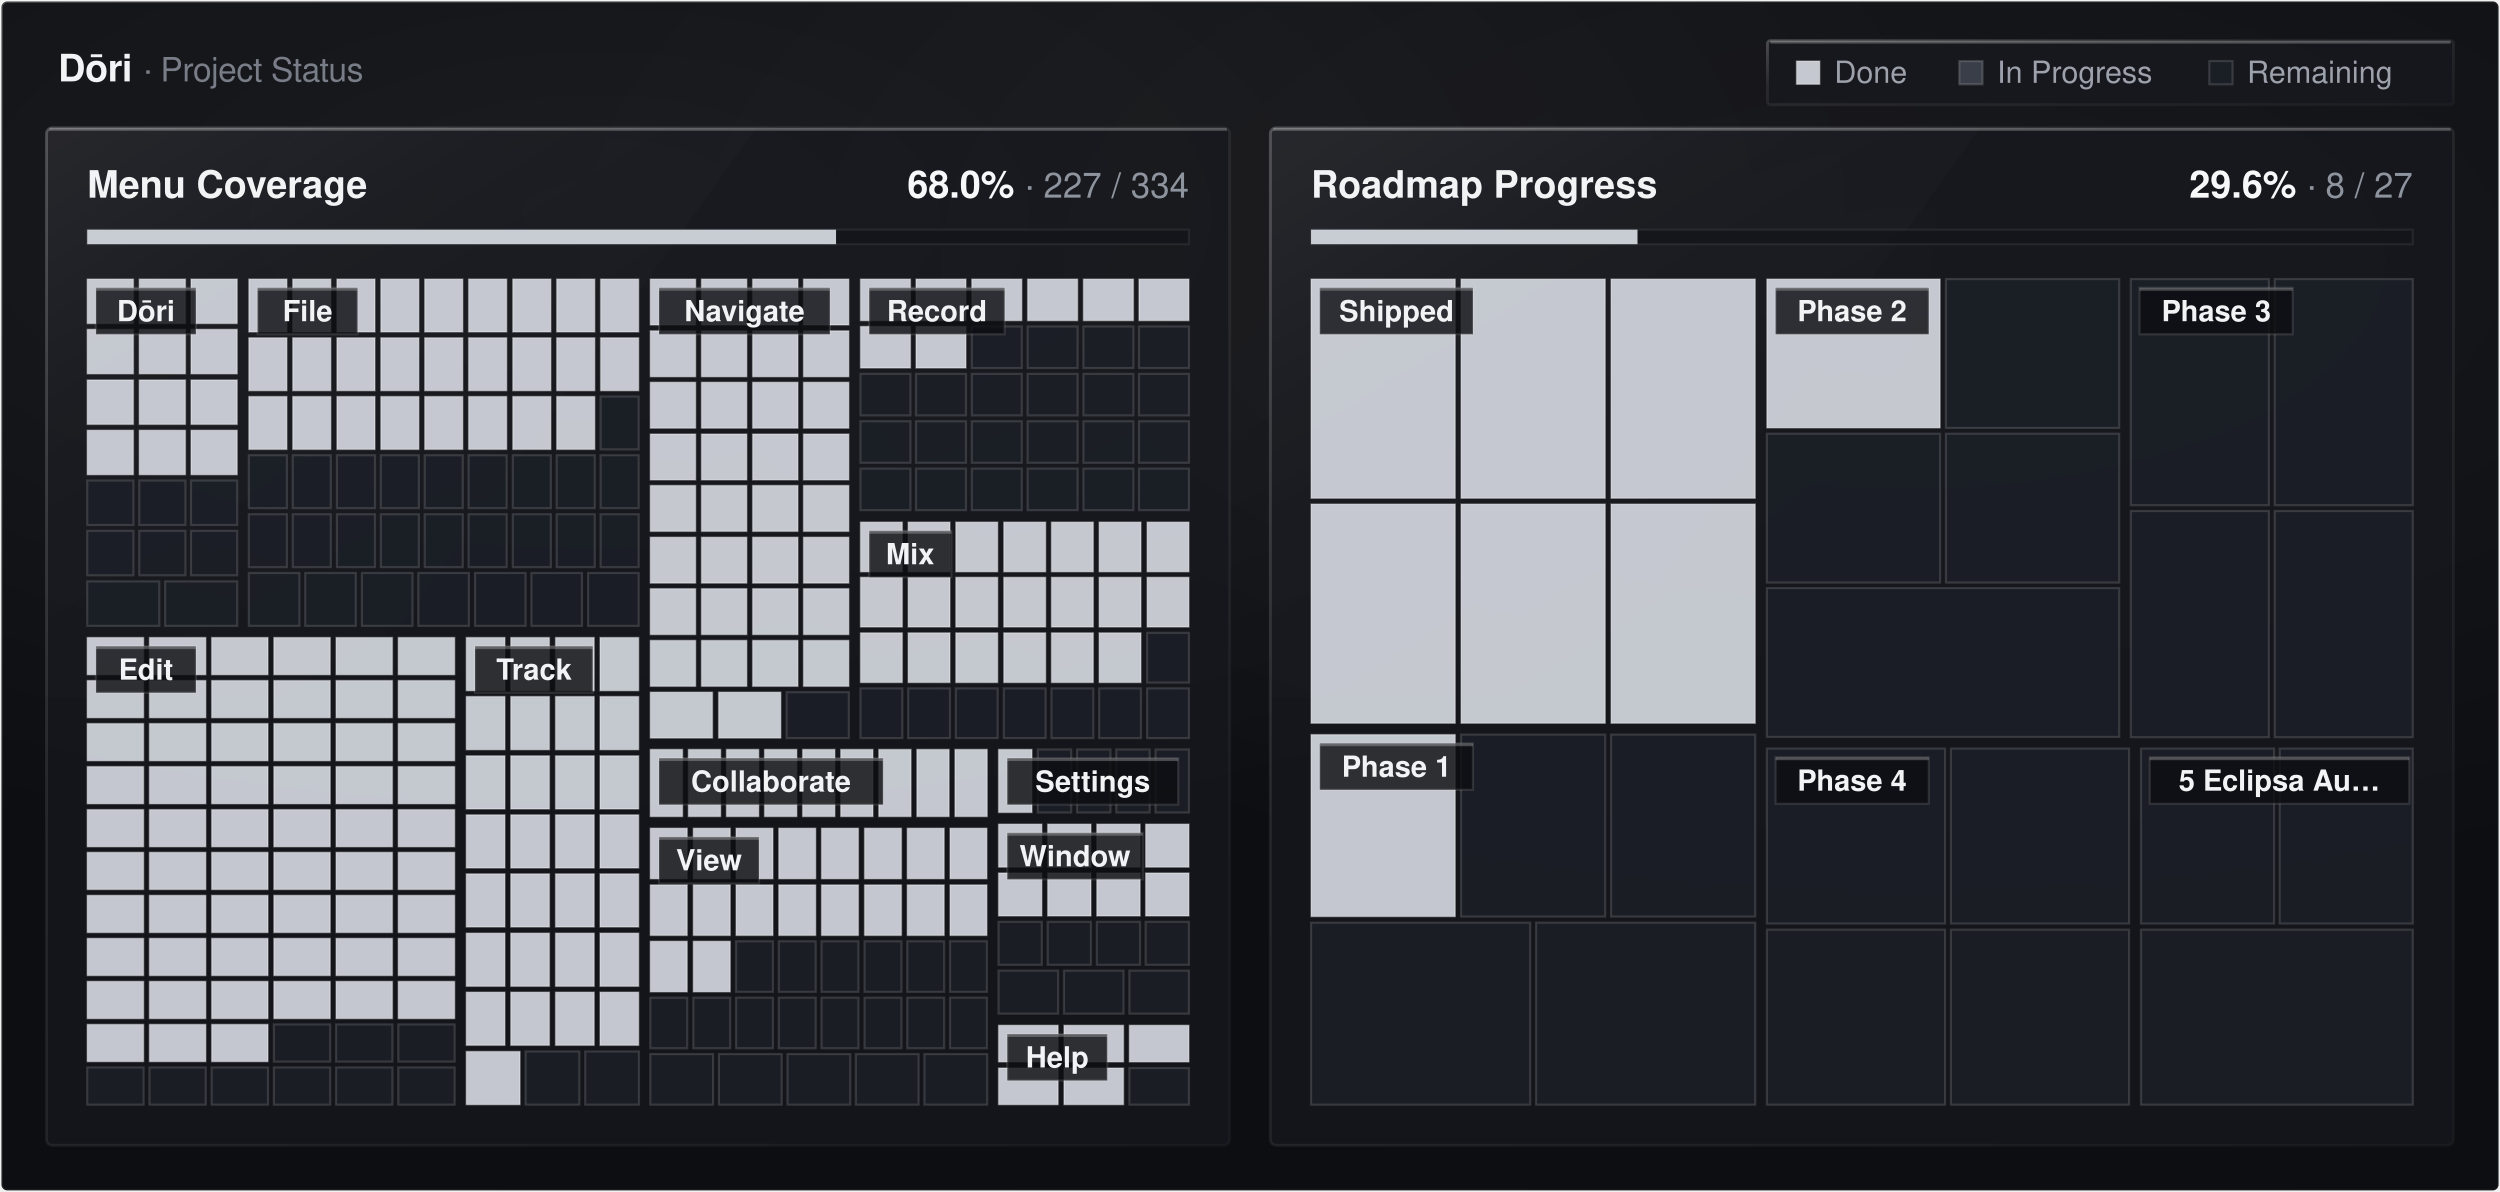
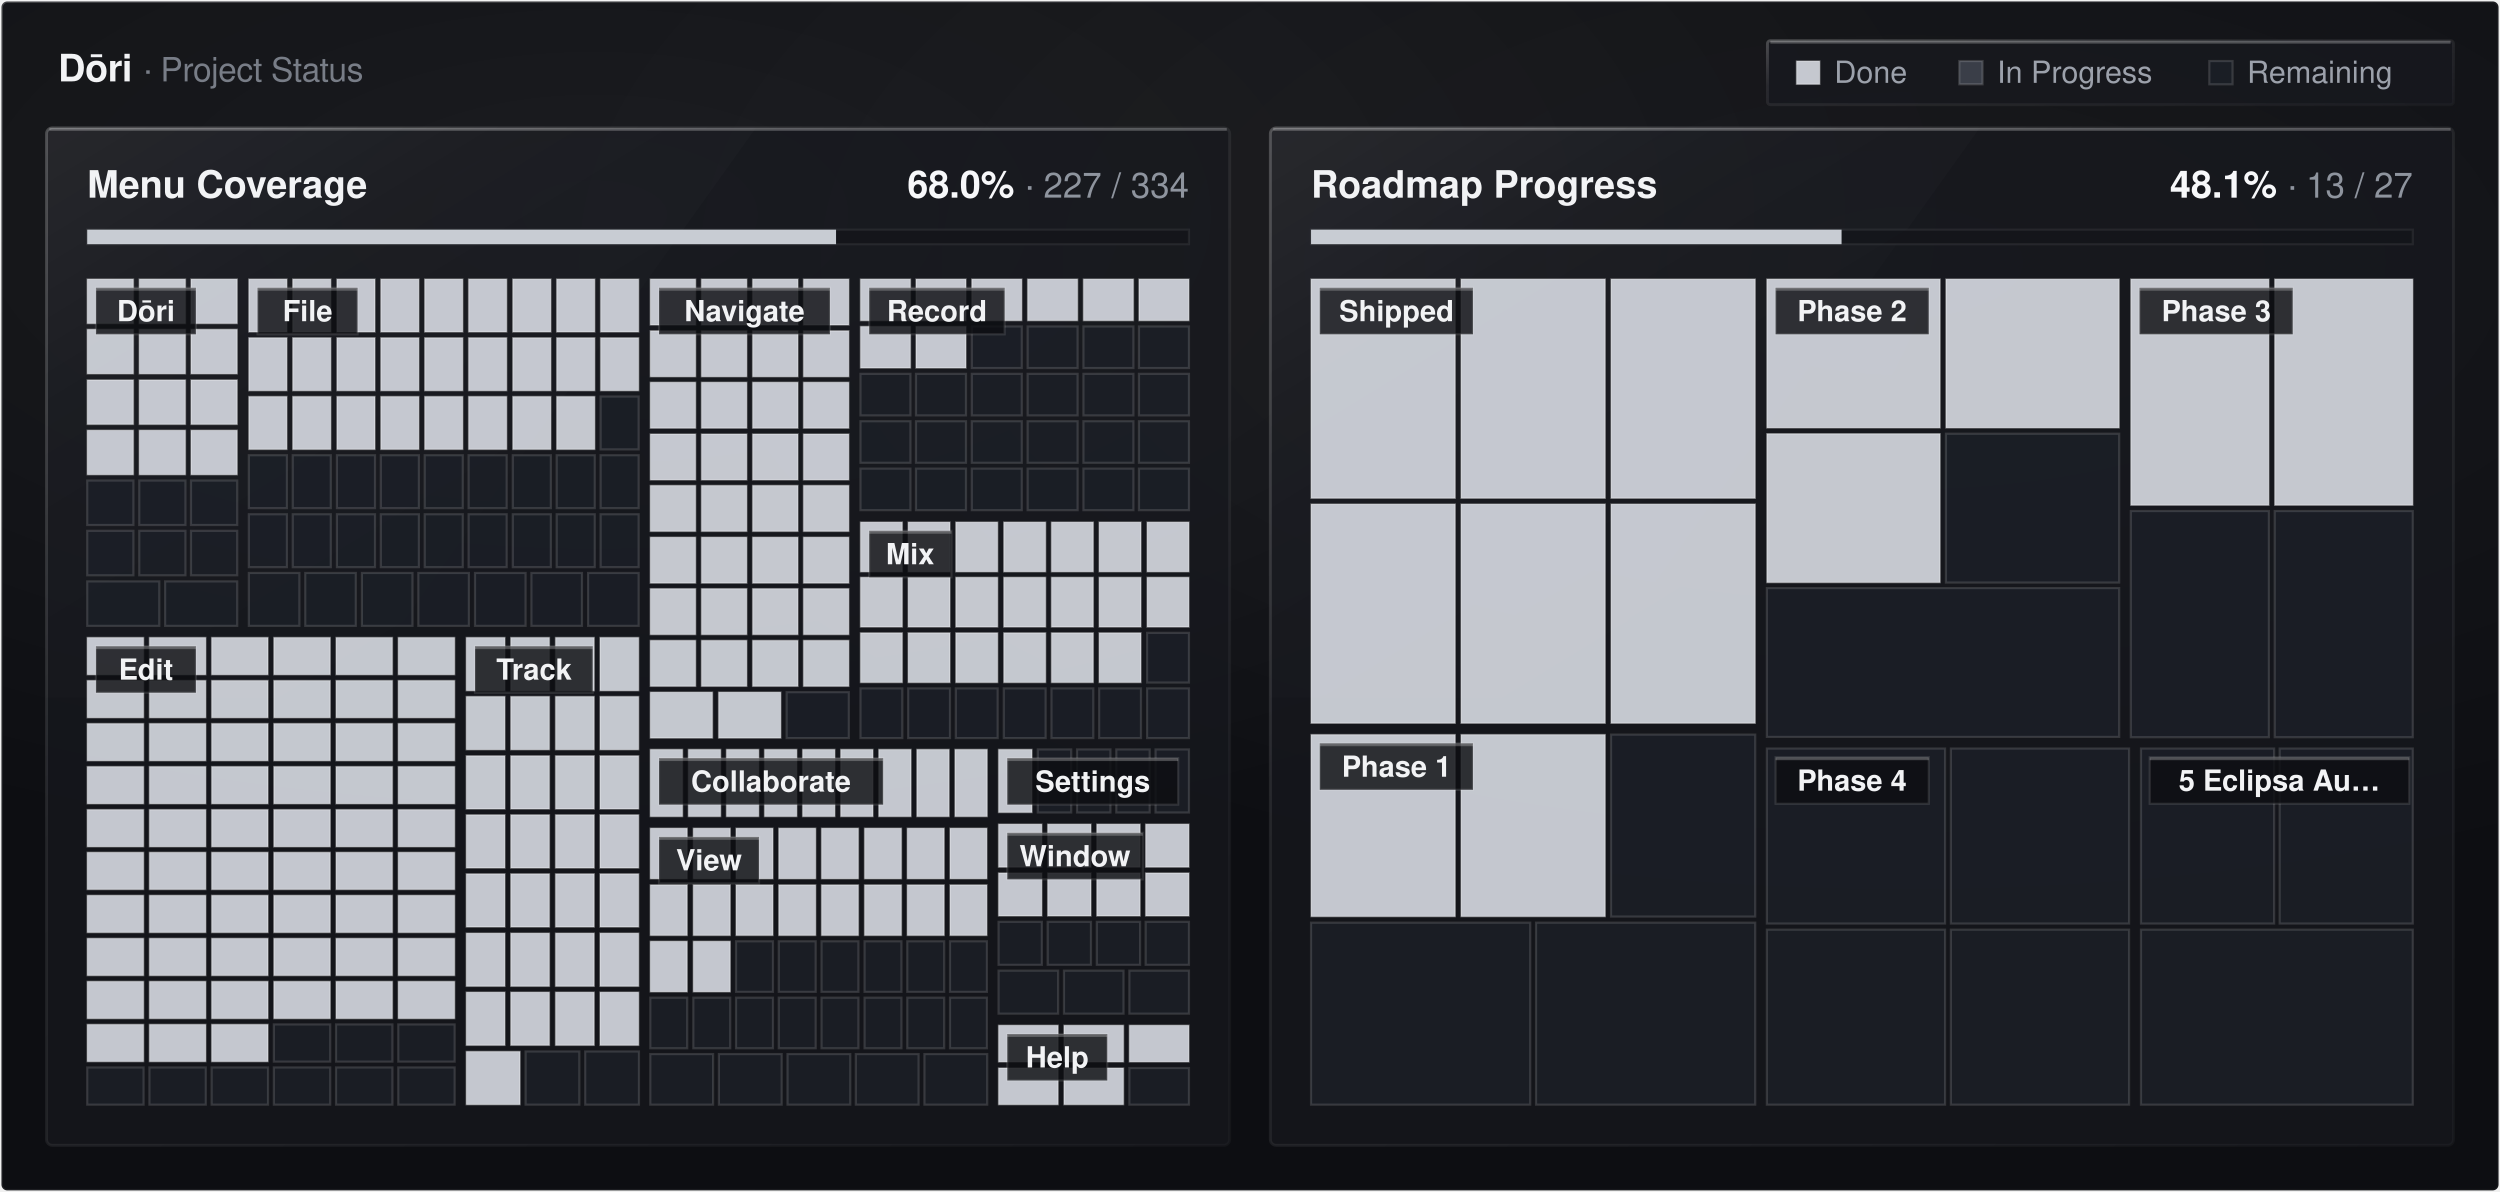
- <svg xmlns="http://www.w3.org/2000/svg" viewBox="0 0 860 410" width="860" height="410" role="img" aria-label="Dōri Project Status: Menu Coverage 68.0% (227/334) and Roadmap Progress 29.6% (8/27)">
+ <svg xmlns="http://www.w3.org/2000/svg" viewBox="0 0 860 410" width="860" height="410" role="img" aria-label="Dōri Project Status: Menu Coverage 68.0% (227/334) and Roadmap Progress 48.1% (13/27)">
  <defs>
    <radialGradient id="ambientGlowLeft" cx="0.24" cy="0.18" r="0.55">
      <stop offset="0%" stop-color="#FFFFFF" stop-opacity="0.06" />
      <stop offset="100%" stop-color="#FFFFFF" stop-opacity="0" />
    </radialGradient>
    <radialGradient id="ambientGlowRight" cx="0.76" cy="0.22" r="0.55">
      <stop offset="0%" stop-color="#FFFFFF" stop-opacity="0.045" />
      <stop offset="100%" stop-color="#FFFFFF" stop-opacity="0" />
    </radialGradient>
    <linearGradient id="glassStroke" x1="0" y1="0" x2="1" y2="1">
      <stop offset="0%" stop-color="#FFFFFF" stop-opacity="0.22" />
      <stop offset="35%" stop-color="#FFFFFF" stop-opacity="0.08" />
      <stop offset="100%" stop-color="#FFFFFF" stop-opacity="0.03" />
    </linearGradient>
    <linearGradient id="glassSheen" x1="0" y1="0" x2="0.65" y2="0.85">
      <stop offset="0%" stop-color="#FFFFFF" stop-opacity="0.065" />
      <stop offset="45%" stop-color="#FFFFFF" stop-opacity="0.015" />
      <stop offset="100%" stop-color="#FFFFFF" stop-opacity="0" />
    </linearGradient>
    <clipPath id="leftPanelClip">
      <rect x="16" y="44" width="407" height="350" rx="2" />
    </clipPath>
    <clipPath id="rightPanelClip">
      <rect x="437" y="44" width="407" height="350" rx="2" />
    </clipPath>
  </defs>
  <style>
    text {
      font-family: -apple-system, BlinkMacSystemFont, "Segoe UI", Helvetica, Arial, sans-serif;
    }
    .brand {
      fill: #F2F3F5;
      font-size: 13px;
      font-weight: 700;
      letter-spacing: -0.01em;
    }
    .brand-sub {
      fill: #787D87;
      font-size: 11.5px;
      font-weight: 500;
    }
    .legend-bar {
      fill: #181A20;
      fill-opacity: 0.68;
      stroke: url(#glassStroke);
      stroke-width: 1;
    }
    .legend-text {
      fill: #9CA1AB;
      font-size: 10.5px;
      font-weight: 500;
    }
    .glass-panel {
      fill: #181A20;
      fill-opacity: 0.65;
      stroke: url(#glassStroke);
      stroke-width: 1;
    }
    .glass-rim-line {
      stroke: #FFFFFF;
      stroke-opacity: 0.24;
      stroke-width: 1;
    }
    .panel-title {
      fill: #F2F3F5;
      font-size: 13px;
      font-weight: 700;
    }
    .stat-pct {
      fill: #F7F8FA;
      font-size: 13px;
      font-weight: 700;
      font-variant-numeric: tabular-nums;
    }
    .stat-frac {
      fill: #8E949E;
      font-size: 12px;
      font-weight: 500;
      font-variant-numeric: tabular-nums;
    }
    .tile-done {
      fill: #DCE0E7;
      fill-opacity: 0.88;
      stroke: #FFFFFF;
      stroke-opacity: 0.35;
      stroke-width: 0.5;
    }
    .tile-prog {
      fill: #6C7483;
      fill-opacity: 0.42;
      stroke: #FFFFFF;
      stroke-opacity: 0.16;
      stroke-width: 0.75;
    }
    .tile-rem {
      fill: #1C2029;
      fill-opacity: 0.72;
      stroke: #FFFFFF;
      stroke-opacity: 0.14;
      stroke-width: 0.75;
    }
    .cat-tag {
      fill: #0D0E12;
      fill-opacity: 0.82;
      stroke: #FFFFFF;
      stroke-opacity: 0.12;
      stroke-width: 0.75;
    }
    .cat-label {
      fill: #F2F3F5;
      font-size: 10px;
      font-weight: 600;
    }
  </style>
  <rect x="0.5" y="0.5" width="859" height="409" rx="2" fill="#0D0E12" stroke="url(#glassStroke)" stroke-width="1" />
  <rect x="1" y="1" width="858" height="408" fill="url(#ambientGlowLeft)" />
  <rect x="1" y="1" width="858" height="408" fill="url(#ambientGlowRight)" />
  <text x="20" y="28" class="brand">Dōri <tspan class="brand-sub">· Project Status</tspan>
  </text>
  <g transform="translate(608, 14)">
    <rect x="0" y="0" width="236" height="22" rx="1" class="legend-bar" />
    <line x1="1" y1="0.5" x2="235" y2="0.5" class="glass-rim-line" />
    <rect x="10" y="7" width="8" height="8" class="tile-done" />
    <text x="23" y="14.5" class="legend-text">Done</text>
    <rect x="66" y="7" width="8" height="8" class="tile-prog" />
    <text x="79" y="14.5" class="legend-text">In Progress</text>
    <rect x="152" y="7" width="8" height="8" class="tile-rem" />
    <text x="165" y="14.5" class="legend-text">Remaining</text>
  </g>
  <rect x="16" y="44" width="407" height="350" rx="2" class="glass-panel" />
  <polygon points="16,44 260,44 120,240 16,240" fill="url(#glassSheen)" clip-path="url(#leftPanelClip)" />
  <line x1="17" y1="44.5" x2="422" y2="44.5" class="glass-rim-line" />
  <text x="30" y="68" class="panel-title">Menu Coverage</text>
  <text x="409" y="68" text-anchor="end">
    <tspan class="stat-pct">68.0%</tspan>
    <tspan class="stat-frac"> · 227 / 334</tspan>
  </text>
  <rect x="30" y="79" width="379" height="5" fill="#13151A" fill-opacity="0.8" stroke="#FFFFFF" stroke-opacity="0.07" stroke-width="0.75" />
  <rect x="30" y="79" width="257.6" height="5" fill="#DCE0E7" fill-opacity="0.9" />
  <rect x="289.6" y="79" width="0.0" height="5" fill="#6C7483" fill-opacity="0.5" />
  <g id="menu-treemap">
    <g>
      <rect x="30.0" y="96.0" width="15.9" height="15.3" class="tile-done" />
      <rect x="47.9" y="96.0" width="15.9" height="15.3" class="tile-done" />
      <rect x="65.7" y="96.0" width="15.9" height="15.3" class="tile-done" />
      <rect x="30.0" y="113.3" width="15.9" height="15.3" class="tile-done" />
      <rect x="47.9" y="113.3" width="15.9" height="15.3" class="tile-done" />
      <rect x="65.7" y="113.3" width="15.9" height="15.3" class="tile-done" />
      <rect x="30.0" y="130.7" width="15.9" height="15.3" class="tile-done" />
      <rect x="47.9" y="130.7" width="15.9" height="15.3" class="tile-done" />
      <rect x="65.7" y="130.7" width="15.9" height="15.3" class="tile-done" />
      <rect x="30.0" y="148.0" width="15.9" height="15.3" class="tile-done" />
      <rect x="47.9" y="148.0" width="15.9" height="15.3" class="tile-done" />
      <rect x="65.7" y="148.0" width="15.9" height="15.3" class="tile-done" />
      <rect x="30.0" y="165.3" width="15.9" height="15.3" class="tile-rem" />
      <rect x="47.9" y="165.3" width="15.9" height="15.3" class="tile-rem" />
      <rect x="65.7" y="165.3" width="15.9" height="15.3" class="tile-rem" />
      <rect x="30.0" y="182.6" width="15.9" height="15.3" class="tile-rem" />
      <rect x="47.9" y="182.6" width="15.9" height="15.3" class="tile-rem" />
      <rect x="65.7" y="182.6" width="15.9" height="15.3" class="tile-rem" />
      <rect x="30.0" y="200.0" width="24.8" height="15.3" class="tile-rem" />
      <rect x="56.8" y="200.0" width="24.8" height="15.3" class="tile-rem" />
      <rect x="33" y="99" width="34.4" height="16" class="cat-tag" />
      <line x1="33" y1="99.5" x2="67.4" y2="99.5" class="glass-rim-line" />
      <text x="50.2" y="110.5" text-anchor="middle" class="cat-label">Dōri</text>
    </g>
    <g>
      <rect x="85.6" y="96.0" width="13.1" height="18.2" class="tile-done" />
      <rect x="100.7" y="96.0" width="13.1" height="18.2" class="tile-done" />
      <rect x="115.9" y="96.0" width="13.1" height="18.2" class="tile-done" />
      <rect x="131.0" y="96.0" width="13.1" height="18.2" class="tile-done" />
      <rect x="146.1" y="96.0" width="13.1" height="18.2" class="tile-done" />
      <rect x="161.2" y="96.0" width="13.1" height="18.2" class="tile-done" />
      <rect x="176.4" y="96.0" width="13.1" height="18.2" class="tile-done" />
      <rect x="191.5" y="96.0" width="13.1" height="18.2" class="tile-done" />
      <rect x="206.6" y="96.0" width="13.1" height="18.2" class="tile-done" />
      <rect x="85.6" y="116.2" width="13.1" height="18.2" class="tile-done" />
      <rect x="100.7" y="116.2" width="13.1" height="18.2" class="tile-done" />
      <rect x="115.9" y="116.2" width="13.1" height="18.2" class="tile-done" />
      <rect x="131.0" y="116.2" width="13.1" height="18.2" class="tile-done" />
      <rect x="146.1" y="116.2" width="13.1" height="18.2" class="tile-done" />
      <rect x="161.2" y="116.2" width="13.1" height="18.2" class="tile-done" />
      <rect x="176.4" y="116.2" width="13.1" height="18.2" class="tile-done" />
      <rect x="191.5" y="116.2" width="13.1" height="18.2" class="tile-done" />
      <rect x="206.6" y="116.2" width="13.1" height="18.2" class="tile-done" />
      <rect x="85.6" y="136.4" width="13.1" height="18.2" class="tile-done" />
      <rect x="100.7" y="136.4" width="13.1" height="18.2" class="tile-done" />
      <rect x="115.9" y="136.4" width="13.1" height="18.2" class="tile-done" />
      <rect x="131.0" y="136.4" width="13.1" height="18.2" class="tile-done" />
      <rect x="146.1" y="136.4" width="13.1" height="18.2" class="tile-done" />
      <rect x="161.2" y="136.4" width="13.1" height="18.2" class="tile-done" />
      <rect x="176.4" y="136.4" width="13.1" height="18.2" class="tile-done" />
      <rect x="191.5" y="136.4" width="13.1" height="18.2" class="tile-done" />
      <rect x="206.6" y="136.4" width="13.1" height="18.2" class="tile-rem" />
      <rect x="85.6" y="156.6" width="13.1" height="18.2" class="tile-rem" />
      <rect x="100.7" y="156.6" width="13.1" height="18.2" class="tile-rem" />
      <rect x="115.9" y="156.6" width="13.1" height="18.2" class="tile-rem" />
      <rect x="131.0" y="156.6" width="13.1" height="18.2" class="tile-rem" />
      <rect x="146.1" y="156.6" width="13.1" height="18.2" class="tile-rem" />
      <rect x="161.2" y="156.6" width="13.1" height="18.2" class="tile-rem" />
      <rect x="176.4" y="156.6" width="13.1" height="18.2" class="tile-rem" />
      <rect x="191.5" y="156.6" width="13.1" height="18.2" class="tile-rem" />
      <rect x="206.6" y="156.6" width="13.1" height="18.2" class="tile-rem" />
      <rect x="85.6" y="176.9" width="13.1" height="18.2" class="tile-rem" />
      <rect x="100.7" y="176.9" width="13.1" height="18.2" class="tile-rem" />
      <rect x="115.9" y="176.9" width="13.1" height="18.2" class="tile-rem" />
      <rect x="131.0" y="176.9" width="13.1" height="18.2" class="tile-rem" />
      <rect x="146.1" y="176.9" width="13.1" height="18.2" class="tile-rem" />
      <rect x="161.2" y="176.9" width="13.1" height="18.2" class="tile-rem" />
      <rect x="176.4" y="176.9" width="13.1" height="18.2" class="tile-rem" />
      <rect x="191.5" y="176.9" width="13.1" height="18.2" class="tile-rem" />
      <rect x="206.6" y="176.9" width="13.1" height="18.2" class="tile-rem" />
      <rect x="85.6" y="197.1" width="17.4" height="18.2" class="tile-rem" />
      <rect x="105.0" y="197.1" width="17.4" height="18.2" class="tile-rem" />
      <rect x="124.5" y="197.1" width="17.4" height="18.2" class="tile-rem" />
      <rect x="143.9" y="197.1" width="17.4" height="18.2" class="tile-rem" />
      <rect x="163.4" y="197.1" width="17.4" height="18.2" class="tile-rem" />
      <rect x="182.8" y="197.1" width="17.4" height="18.2" class="tile-rem" />
      <rect x="202.3" y="197.1" width="17.4" height="18.2" class="tile-rem" />
      <rect x="88.6" y="99" width="34.4" height="16" class="cat-tag" />
      <line x1="88.6" y1="99.5" x2="123.0" y2="99.5" class="glass-rim-line" />
      <text x="105.8" y="110.5" text-anchor="middle" class="cat-label">File</text>
    </g>
    <g>
      <rect x="30.0" y="219.3" width="19.4" height="12.8" class="tile-done" />
      <rect x="51.4" y="219.3" width="19.4" height="12.8" class="tile-done" />
      <rect x="72.8" y="219.3" width="19.4" height="12.8" class="tile-done" />
      <rect x="94.2" y="219.3" width="19.4" height="12.8" class="tile-done" />
      <rect x="115.6" y="219.3" width="19.4" height="12.8" class="tile-done" />
      <rect x="137.0" y="219.3" width="19.4" height="12.8" class="tile-done" />
      <rect x="30.0" y="234.1" width="19.4" height="12.8" class="tile-done" />
      <rect x="51.4" y="234.1" width="19.4" height="12.8" class="tile-done" />
      <rect x="72.8" y="234.1" width="19.4" height="12.8" class="tile-done" />
      <rect x="94.2" y="234.1" width="19.4" height="12.8" class="tile-done" />
      <rect x="115.6" y="234.1" width="19.4" height="12.8" class="tile-done" />
      <rect x="137.0" y="234.1" width="19.4" height="12.8" class="tile-done" />
      <rect x="30.0" y="248.9" width="19.4" height="12.8" class="tile-done" />
      <rect x="51.4" y="248.9" width="19.4" height="12.8" class="tile-done" />
      <rect x="72.8" y="248.9" width="19.4" height="12.8" class="tile-done" />
      <rect x="94.2" y="248.9" width="19.4" height="12.8" class="tile-done" />
      <rect x="115.6" y="248.9" width="19.4" height="12.8" class="tile-done" />
      <rect x="137.0" y="248.9" width="19.4" height="12.8" class="tile-done" />
      <rect x="30.0" y="263.7" width="19.4" height="12.8" class="tile-done" />
      <rect x="51.4" y="263.7" width="19.4" height="12.8" class="tile-done" />
      <rect x="72.8" y="263.7" width="19.4" height="12.8" class="tile-done" />
      <rect x="94.2" y="263.7" width="19.4" height="12.8" class="tile-done" />
      <rect x="115.6" y="263.7" width="19.4" height="12.8" class="tile-done" />
      <rect x="137.0" y="263.7" width="19.4" height="12.8" class="tile-done" />
      <rect x="30.0" y="278.5" width="19.4" height="12.8" class="tile-done" />
      <rect x="51.4" y="278.5" width="19.4" height="12.8" class="tile-done" />
      <rect x="72.8" y="278.5" width="19.4" height="12.8" class="tile-done" />
      <rect x="94.2" y="278.5" width="19.4" height="12.8" class="tile-done" />
      <rect x="115.6" y="278.5" width="19.4" height="12.8" class="tile-done" />
      <rect x="137.0" y="278.5" width="19.4" height="12.8" class="tile-done" />
      <rect x="30.0" y="293.2" width="19.4" height="12.8" class="tile-done" />
      <rect x="51.4" y="293.2" width="19.4" height="12.8" class="tile-done" />
      <rect x="72.8" y="293.2" width="19.4" height="12.8" class="tile-done" />
      <rect x="94.2" y="293.2" width="19.4" height="12.8" class="tile-done" />
      <rect x="115.6" y="293.2" width="19.4" height="12.8" class="tile-done" />
      <rect x="137.0" y="293.2" width="19.4" height="12.8" class="tile-done" />
      <rect x="30.0" y="308.0" width="19.4" height="12.8" class="tile-done" />
      <rect x="51.4" y="308.0" width="19.4" height="12.8" class="tile-done" />
      <rect x="72.8" y="308.0" width="19.4" height="12.8" class="tile-done" />
      <rect x="94.2" y="308.0" width="19.4" height="12.8" class="tile-done" />
      <rect x="115.6" y="308.0" width="19.4" height="12.8" class="tile-done" />
      <rect x="137.0" y="308.0" width="19.4" height="12.8" class="tile-done" />
      <rect x="30.0" y="322.8" width="19.4" height="12.8" class="tile-done" />
      <rect x="51.4" y="322.8" width="19.4" height="12.8" class="tile-done" />
      <rect x="72.8" y="322.8" width="19.4" height="12.8" class="tile-done" />
      <rect x="94.2" y="322.8" width="19.4" height="12.8" class="tile-done" />
      <rect x="115.6" y="322.8" width="19.4" height="12.8" class="tile-done" />
      <rect x="137.0" y="322.8" width="19.4" height="12.8" class="tile-done" />
      <rect x="30.0" y="337.6" width="19.4" height="12.8" class="tile-done" />
      <rect x="51.4" y="337.6" width="19.4" height="12.8" class="tile-done" />
      <rect x="72.8" y="337.6" width="19.4" height="12.8" class="tile-done" />
      <rect x="94.2" y="337.6" width="19.4" height="12.8" class="tile-done" />
      <rect x="115.6" y="337.6" width="19.4" height="12.8" class="tile-done" />
      <rect x="137.0" y="337.6" width="19.4" height="12.8" class="tile-done" />
      <rect x="30.0" y="352.4" width="19.4" height="12.8" class="tile-done" />
      <rect x="51.4" y="352.4" width="19.4" height="12.8" class="tile-done" />
      <rect x="72.8" y="352.4" width="19.4" height="12.8" class="tile-done" />
      <rect x="94.2" y="352.4" width="19.4" height="12.8" class="tile-rem" />
      <rect x="115.6" y="352.4" width="19.4" height="12.8" class="tile-rem" />
      <rect x="137.0" y="352.4" width="19.4" height="12.8" class="tile-rem" />
      <rect x="30.0" y="367.2" width="19.4" height="12.8" class="tile-rem" />
      <rect x="51.4" y="367.2" width="19.4" height="12.8" class="tile-rem" />
      <rect x="72.8" y="367.2" width="19.4" height="12.8" class="tile-rem" />
      <rect x="94.2" y="367.2" width="19.4" height="12.8" class="tile-rem" />
      <rect x="115.6" y="367.2" width="19.4" height="12.8" class="tile-rem" />
      <rect x="137.0" y="367.2" width="19.4" height="12.8" class="tile-rem" />
      <rect x="33" y="222.3" width="34.4" height="16" class="cat-tag" />
      <line x1="33" y1="222.8" x2="67.4" y2="222.8" class="glass-rim-line" />
      <text x="50.2" y="233.8" text-anchor="middle" class="cat-label">Edit</text>
    </g>
    <g>
      <rect x="160.4" y="219.3" width="13.3" height="18.3" class="tile-done" />
      <rect x="175.7" y="219.3" width="13.3" height="18.3" class="tile-done" />
      <rect x="191.1" y="219.3" width="13.3" height="18.3" class="tile-done" />
      <rect x="206.4" y="219.3" width="13.3" height="18.3" class="tile-done" />
      <rect x="160.4" y="239.6" width="13.3" height="18.3" class="tile-done" />
      <rect x="175.7" y="239.6" width="13.3" height="18.3" class="tile-done" />
      <rect x="191.1" y="239.6" width="13.3" height="18.3" class="tile-done" />
      <rect x="206.4" y="239.6" width="13.3" height="18.3" class="tile-done" />
      <rect x="160.4" y="260.0" width="13.3" height="18.3" class="tile-done" />
      <rect x="175.7" y="260.0" width="13.3" height="18.3" class="tile-done" />
      <rect x="191.1" y="260.0" width="13.3" height="18.3" class="tile-done" />
      <rect x="206.4" y="260.0" width="13.3" height="18.3" class="tile-done" />
      <rect x="160.4" y="280.3" width="13.3" height="18.3" class="tile-done" />
      <rect x="175.7" y="280.3" width="13.3" height="18.3" class="tile-done" />
      <rect x="191.1" y="280.3" width="13.3" height="18.3" class="tile-done" />
      <rect x="206.4" y="280.3" width="13.3" height="18.3" class="tile-done" />
      <rect x="160.4" y="300.6" width="13.3" height="18.3" class="tile-done" />
      <rect x="175.7" y="300.6" width="13.3" height="18.3" class="tile-done" />
      <rect x="191.1" y="300.6" width="13.3" height="18.3" class="tile-done" />
      <rect x="206.4" y="300.6" width="13.3" height="18.3" class="tile-done" />
      <rect x="160.4" y="321.0" width="13.3" height="18.3" class="tile-done" />
      <rect x="175.7" y="321.0" width="13.3" height="18.3" class="tile-done" />
      <rect x="191.1" y="321.0" width="13.3" height="18.3" class="tile-done" />
      <rect x="206.4" y="321.0" width="13.3" height="18.3" class="tile-done" />
      <rect x="160.4" y="341.3" width="13.3" height="18.3" class="tile-done" />
      <rect x="175.7" y="341.3" width="13.3" height="18.3" class="tile-done" />
      <rect x="191.1" y="341.3" width="13.3" height="18.3" class="tile-done" />
      <rect x="206.4" y="341.3" width="13.3" height="18.3" class="tile-done" />
      <rect x="160.4" y="361.7" width="18.5" height="18.3" class="tile-done" />
      <rect x="180.8" y="361.7" width="18.5" height="18.3" class="tile-rem" />
      <rect x="201.3" y="361.7" width="18.5" height="18.3" class="tile-rem" />
      <rect x="163.4" y="222.3" width="40.5" height="16" class="cat-tag" />
      <line x1="163.4" y1="222.8" x2="203.9" y2="222.8" class="glass-rim-line" />
      <text x="183.7" y="233.8" text-anchor="middle" class="cat-label">Track</text>
    </g>
    <g>
      <rect x="223.7" y="96.0" width="15.6" height="15.8" class="tile-done" />
      <rect x="241.3" y="96.0" width="15.6" height="15.8" class="tile-done" />
      <rect x="258.9" y="96.0" width="15.6" height="15.8" class="tile-done" />
      <rect x="276.4" y="96.0" width="15.6" height="15.8" class="tile-done" />
      <rect x="223.7" y="113.8" width="15.6" height="15.8" class="tile-done" />
      <rect x="241.3" y="113.8" width="15.6" height="15.8" class="tile-done" />
      <rect x="258.9" y="113.8" width="15.6" height="15.8" class="tile-done" />
      <rect x="276.4" y="113.8" width="15.6" height="15.8" class="tile-done" />
      <rect x="223.7" y="131.5" width="15.6" height="15.8" class="tile-done" />
      <rect x="241.3" y="131.5" width="15.6" height="15.8" class="tile-done" />
      <rect x="258.9" y="131.5" width="15.6" height="15.8" class="tile-done" />
      <rect x="276.4" y="131.5" width="15.6" height="15.8" class="tile-done" />
      <rect x="223.7" y="149.3" width="15.6" height="15.8" class="tile-done" />
      <rect x="241.3" y="149.3" width="15.6" height="15.8" class="tile-done" />
      <rect x="258.9" y="149.3" width="15.6" height="15.8" class="tile-done" />
      <rect x="276.4" y="149.3" width="15.6" height="15.8" class="tile-done" />
      <rect x="223.7" y="167.0" width="15.6" height="15.8" class="tile-done" />
      <rect x="241.3" y="167.0" width="15.6" height="15.8" class="tile-done" />
      <rect x="258.9" y="167.0" width="15.6" height="15.8" class="tile-done" />
      <rect x="276.4" y="167.0" width="15.6" height="15.8" class="tile-done" />
      <rect x="223.7" y="184.8" width="15.6" height="15.8" class="tile-done" />
      <rect x="241.3" y="184.8" width="15.6" height="15.8" class="tile-done" />
      <rect x="258.9" y="184.8" width="15.6" height="15.8" class="tile-done" />
      <rect x="276.4" y="184.8" width="15.6" height="15.8" class="tile-done" />
      <rect x="223.7" y="202.5" width="15.6" height="15.8" class="tile-done" />
      <rect x="241.3" y="202.5" width="15.6" height="15.8" class="tile-done" />
      <rect x="258.9" y="202.5" width="15.6" height="15.8" class="tile-done" />
      <rect x="276.4" y="202.5" width="15.6" height="15.8" class="tile-done" />
      <rect x="223.7" y="220.3" width="15.6" height="15.8" class="tile-done" />
      <rect x="241.3" y="220.3" width="15.6" height="15.8" class="tile-done" />
      <rect x="258.9" y="220.3" width="15.6" height="15.8" class="tile-done" />
      <rect x="276.4" y="220.3" width="15.6" height="15.8" class="tile-done" />
      <rect x="223.7" y="238.1" width="21.4" height="15.8" class="tile-done" />
      <rect x="247.2" y="238.1" width="21.4" height="15.8" class="tile-done" />
      <rect x="270.6" y="238.1" width="21.4" height="15.8" class="tile-rem" />
      <rect x="226.7" y="99" width="58.8" height="16" class="cat-tag" />
      <line x1="226.7" y1="99.5" x2="285.5" y2="99.5" class="glass-rim-line" />
      <text x="256.1" y="110.5" text-anchor="middle" class="cat-label">Navigate</text>
    </g>
    <g>
      <rect x="296.0" y="96.0" width="17.2" height="14.3" class="tile-done" />
      <rect x="315.1" y="96.0" width="17.2" height="14.3" class="tile-done" />
      <rect x="334.3" y="96.0" width="17.2" height="14.3" class="tile-done" />
      <rect x="353.5" y="96.0" width="17.2" height="14.3" class="tile-done" />
      <rect x="372.7" y="96.0" width="17.2" height="14.3" class="tile-done" />
      <rect x="391.8" y="96.0" width="17.2" height="14.3" class="tile-done" />
      <rect x="296.0" y="112.3" width="17.2" height="14.3" class="tile-done" />
      <rect x="315.1" y="112.3" width="17.2" height="14.3" class="tile-done" />
      <rect x="334.3" y="112.3" width="17.2" height="14.3" class="tile-rem" />
      <rect x="353.5" y="112.3" width="17.2" height="14.3" class="tile-rem" />
      <rect x="372.7" y="112.3" width="17.2" height="14.3" class="tile-rem" />
      <rect x="391.8" y="112.3" width="17.2" height="14.3" class="tile-rem" />
      <rect x="296.0" y="128.6" width="17.2" height="14.3" class="tile-rem" />
      <rect x="315.1" y="128.6" width="17.2" height="14.3" class="tile-rem" />
      <rect x="334.3" y="128.6" width="17.2" height="14.3" class="tile-rem" />
      <rect x="353.5" y="128.6" width="17.2" height="14.3" class="tile-rem" />
      <rect x="372.7" y="128.6" width="17.2" height="14.3" class="tile-rem" />
      <rect x="391.8" y="128.6" width="17.2" height="14.3" class="tile-rem" />
      <rect x="296.0" y="144.9" width="17.2" height="14.3" class="tile-rem" />
      <rect x="315.1" y="144.9" width="17.2" height="14.3" class="tile-rem" />
      <rect x="334.3" y="144.9" width="17.2" height="14.3" class="tile-rem" />
      <rect x="353.5" y="144.9" width="17.2" height="14.3" class="tile-rem" />
      <rect x="372.7" y="144.9" width="17.2" height="14.3" class="tile-rem" />
      <rect x="391.8" y="144.9" width="17.2" height="14.3" class="tile-rem" />
      <rect x="296.0" y="161.2" width="17.2" height="14.3" class="tile-rem" />
      <rect x="315.1" y="161.2" width="17.2" height="14.3" class="tile-rem" />
      <rect x="334.3" y="161.2" width="17.2" height="14.3" class="tile-rem" />
      <rect x="353.5" y="161.2" width="17.2" height="14.3" class="tile-rem" />
      <rect x="372.7" y="161.2" width="17.2" height="14.3" class="tile-rem" />
      <rect x="391.8" y="161.2" width="17.2" height="14.3" class="tile-rem" />
      <rect x="299.0" y="99" width="46.6" height="16" class="cat-tag" />
      <line x1="299.0" y1="99.5" x2="345.6" y2="99.5" class="glass-rim-line" />
      <text x="322.3" y="110.5" text-anchor="middle" class="cat-label">Record</text>
    </g>
    <g>
      <rect x="296.0" y="179.6" width="14.4" height="17.1" class="tile-done" />
      <rect x="312.4" y="179.6" width="14.4" height="17.1" class="tile-done" />
      <rect x="328.8" y="179.6" width="14.4" height="17.1" class="tile-done" />
      <rect x="345.3" y="179.6" width="14.4" height="17.1" class="tile-done" />
      <rect x="361.7" y="179.6" width="14.4" height="17.1" class="tile-done" />
      <rect x="378.1" y="179.6" width="14.4" height="17.1" class="tile-done" />
      <rect x="394.6" y="179.6" width="14.4" height="17.1" class="tile-done" />
      <rect x="296.0" y="198.6" width="14.4" height="17.1" class="tile-done" />
      <rect x="312.4" y="198.6" width="14.4" height="17.1" class="tile-done" />
      <rect x="328.8" y="198.6" width="14.4" height="17.1" class="tile-done" />
      <rect x="345.3" y="198.6" width="14.4" height="17.1" class="tile-done" />
      <rect x="361.7" y="198.6" width="14.4" height="17.1" class="tile-done" />
      <rect x="378.1" y="198.6" width="14.4" height="17.1" class="tile-done" />
      <rect x="394.6" y="198.6" width="14.4" height="17.1" class="tile-done" />
      <rect x="296.0" y="217.7" width="14.4" height="17.1" class="tile-done" />
      <rect x="312.4" y="217.7" width="14.4" height="17.1" class="tile-done" />
      <rect x="328.8" y="217.7" width="14.4" height="17.1" class="tile-done" />
      <rect x="345.3" y="217.7" width="14.4" height="17.1" class="tile-done" />
      <rect x="361.7" y="217.7" width="14.4" height="17.1" class="tile-done" />
      <rect x="378.1" y="217.7" width="14.4" height="17.1" class="tile-done" />
      <rect x="394.6" y="217.7" width="14.4" height="17.1" class="tile-rem" />
      <rect x="296.0" y="236.8" width="14.4" height="17.1" class="tile-rem" />
      <rect x="312.4" y="236.8" width="14.4" height="17.1" class="tile-rem" />
      <rect x="328.8" y="236.8" width="14.4" height="17.1" class="tile-rem" />
      <rect x="345.3" y="236.8" width="14.4" height="17.1" class="tile-rem" />
      <rect x="361.7" y="236.8" width="14.4" height="17.1" class="tile-rem" />
      <rect x="378.1" y="236.8" width="14.4" height="17.1" class="tile-rem" />
      <rect x="394.6" y="236.8" width="14.4" height="17.1" class="tile-rem" />
      <rect x="299.0" y="182.6" width="28.3" height="16" class="cat-tag" />
      <line x1="299.0" y1="183.1" x2="327.3" y2="183.1" class="glass-rim-line" />
      <text x="313.1" y="194.1" text-anchor="middle" class="cat-label">Mix</text>
    </g>
    <g>
      <rect x="223.7" y="257.8" width="11.1" height="23.1" class="tile-done" />
      <rect x="236.8" y="257.8" width="11.1" height="23.1" class="tile-done" />
      <rect x="249.9" y="257.8" width="11.1" height="23.1" class="tile-done" />
      <rect x="263.0" y="257.8" width="11.1" height="23.1" class="tile-done" />
      <rect x="276.1" y="257.8" width="11.1" height="23.1" class="tile-done" />
      <rect x="289.2" y="257.8" width="11.1" height="23.1" class="tile-done" />
      <rect x="302.3" y="257.8" width="11.1" height="23.1" class="tile-done" />
      <rect x="315.4" y="257.8" width="11.1" height="23.1" class="tile-done" />
      <rect x="328.5" y="257.8" width="11.1" height="23.1" class="tile-done" />
      <rect x="226.7" y="260.8" width="77.1" height="16" class="cat-tag" />
      <line x1="226.7" y1="261.3" x2="303.8" y2="261.3" class="glass-rim-line" />
      <text x="265.2" y="272.3" text-anchor="middle" class="cat-label">Collaborate</text>
    </g>
    <g>
      <rect x="223.7" y="284.9" width="12.7" height="17.4" class="tile-done" />
      <rect x="238.5" y="284.9" width="12.7" height="17.4" class="tile-done" />
      <rect x="253.2" y="284.9" width="12.7" height="17.4" class="tile-done" />
      <rect x="267.9" y="284.9" width="12.7" height="17.4" class="tile-done" />
      <rect x="282.6" y="284.9" width="12.7" height="17.4" class="tile-done" />
      <rect x="297.4" y="284.9" width="12.7" height="17.4" class="tile-done" />
      <rect x="312.1" y="284.9" width="12.7" height="17.4" class="tile-done" />
      <rect x="326.8" y="284.9" width="12.7" height="17.4" class="tile-done" />
      <rect x="223.7" y="304.4" width="12.7" height="17.4" class="tile-done" />
      <rect x="238.5" y="304.4" width="12.7" height="17.4" class="tile-done" />
      <rect x="253.2" y="304.4" width="12.7" height="17.4" class="tile-done" />
      <rect x="267.9" y="304.4" width="12.7" height="17.4" class="tile-done" />
      <rect x="282.6" y="304.4" width="12.7" height="17.4" class="tile-done" />
      <rect x="297.4" y="304.4" width="12.7" height="17.4" class="tile-done" />
      <rect x="312.1" y="304.4" width="12.7" height="17.4" class="tile-done" />
      <rect x="326.8" y="304.4" width="12.7" height="17.4" class="tile-done" />
      <rect x="223.7" y="323.8" width="12.7" height="17.4" class="tile-done" />
      <rect x="238.5" y="323.8" width="12.7" height="17.4" class="tile-done" />
      <rect x="253.2" y="323.8" width="12.7" height="17.4" class="tile-rem" />
      <rect x="267.9" y="323.8" width="12.7" height="17.4" class="tile-rem" />
      <rect x="282.6" y="323.8" width="12.7" height="17.4" class="tile-rem" />
      <rect x="297.4" y="323.8" width="12.7" height="17.4" class="tile-rem" />
      <rect x="312.1" y="323.8" width="12.7" height="17.4" class="tile-rem" />
      <rect x="326.8" y="323.8" width="12.7" height="17.4" class="tile-rem" />
      <rect x="223.7" y="343.2" width="12.7" height="17.4" class="tile-rem" />
      <rect x="238.5" y="343.2" width="12.7" height="17.4" class="tile-rem" />
      <rect x="253.2" y="343.2" width="12.7" height="17.4" class="tile-rem" />
      <rect x="267.9" y="343.2" width="12.7" height="17.4" class="tile-rem" />
      <rect x="282.6" y="343.2" width="12.7" height="17.4" class="tile-rem" />
      <rect x="297.4" y="343.2" width="12.7" height="17.4" class="tile-rem" />
      <rect x="312.1" y="343.2" width="12.7" height="17.4" class="tile-rem" />
      <rect x="326.8" y="343.2" width="12.7" height="17.4" class="tile-rem" />
      <rect x="223.7" y="362.6" width="21.6" height="17.4" class="tile-rem" />
      <rect x="247.3" y="362.6" width="21.6" height="17.4" class="tile-rem" />
      <rect x="270.9" y="362.6" width="21.6" height="17.4" class="tile-rem" />
      <rect x="294.4" y="362.6" width="21.6" height="17.4" class="tile-rem" />
      <rect x="318.0" y="362.6" width="21.6" height="17.4" class="tile-rem" />
      <rect x="226.7" y="287.9" width="34.4" height="16" class="cat-tag" />
      <line x1="226.7" y1="288.4" x2="261.1" y2="288.4" class="glass-rim-line" />
      <text x="243.9" y="299.4" text-anchor="middle" class="cat-label">View</text>
    </g>
    <g>
      <rect x="343.5" y="257.8" width="11.5" height="21.7" class="tile-done" />
      <rect x="357.0" y="257.8" width="11.5" height="21.7" class="tile-rem" />
      <rect x="370.5" y="257.8" width="11.5" height="21.7" class="tile-rem" />
      <rect x="384.0" y="257.8" width="11.5" height="21.7" class="tile-rem" />
      <rect x="397.5" y="257.8" width="11.5" height="21.7" class="tile-rem" />
      <rect x="346.5" y="260.8" width="58.8" height="16" class="cat-tag" />
      <line x1="346.5" y1="261.3" x2="405.3" y2="261.3" class="glass-rim-line" />
      <text x="375.9" y="272.3" text-anchor="middle" class="cat-label">Settings</text>
    </g>
    <g>
      <rect x="343.5" y="283.5" width="14.9" height="14.8" class="tile-done" />
      <rect x="360.4" y="283.5" width="14.9" height="14.8" class="tile-done" />
      <rect x="377.3" y="283.5" width="14.9" height="14.8" class="tile-done" />
      <rect x="394.1" y="283.5" width="14.9" height="14.8" class="tile-done" />
      <rect x="343.5" y="300.3" width="14.9" height="14.8" class="tile-done" />
      <rect x="360.4" y="300.3" width="14.9" height="14.8" class="tile-done" />
      <rect x="377.3" y="300.3" width="14.9" height="14.8" class="tile-done" />
      <rect x="394.1" y="300.3" width="14.9" height="14.8" class="tile-done" />
      <rect x="343.5" y="317.1" width="14.9" height="14.8" class="tile-rem" />
      <rect x="360.4" y="317.1" width="14.9" height="14.8" class="tile-rem" />
      <rect x="377.3" y="317.1" width="14.9" height="14.8" class="tile-rem" />
      <rect x="394.1" y="317.1" width="14.9" height="14.8" class="tile-rem" />
      <rect x="343.5" y="333.9" width="20.5" height="14.8" class="tile-rem" />
      <rect x="366.0" y="333.9" width="20.5" height="14.8" class="tile-rem" />
      <rect x="388.5" y="333.9" width="20.5" height="14.8" class="tile-rem" />
      <rect x="346.5" y="286.5" width="46.6" height="16" class="cat-tag" />
      <line x1="346.5" y1="287.0" x2="393.1" y2="287.0" class="glass-rim-line" />
      <text x="369.8" y="298.0" text-anchor="middle" class="cat-label">Window</text>
    </g>
    <g>
      <rect x="343.5" y="352.7" width="20.5" height="12.6" class="tile-done" />
      <rect x="366.0" y="352.7" width="20.5" height="12.6" class="tile-done" />
      <rect x="388.5" y="352.7" width="20.5" height="12.6" class="tile-done" />
      <rect x="343.5" y="367.4" width="20.5" height="12.6" class="tile-done" />
      <rect x="366.0" y="367.4" width="20.5" height="12.6" class="tile-done" />
      <rect x="388.5" y="367.4" width="20.5" height="12.6" class="tile-rem" />
      <rect x="346.5" y="355.7" width="34.4" height="16" class="cat-tag" />
      <line x1="346.5" y1="356.2" x2="380.9" y2="356.2" class="glass-rim-line" />
      <text x="363.7" y="367.2" text-anchor="middle" class="cat-label">Help</text>
    </g>
  </g>
  <rect x="437" y="44" width="407" height="350" rx="2" class="glass-panel" />
  <polygon points="437,44 681,44 541,240 437,240" fill="url(#glassSheen)" clip-path="url(#rightPanelClip)" />
  <line x1="438" y1="44.5" x2="843" y2="44.5" class="glass-rim-line" />
  <text x="451" y="68" class="panel-title">Roadmap Progress</text>
  <text x="830" y="68" text-anchor="end">
-     <tspan class="stat-pct">29.6%</tspan>
-     <tspan class="stat-frac"> · 8 / 27</tspan>
+     <tspan class="stat-pct">48.1%</tspan>
+     <tspan class="stat-frac"> · 13 / 27</tspan>
  </text>
  <rect x="451" y="79" width="379" height="5" fill="#13151A" fill-opacity="0.8" stroke="#FFFFFF" stroke-opacity="0.07" stroke-width="0.75" />
-   <rect x="451" y="79" width="112.3" height="5" fill="#DCE0E7" fill-opacity="0.9" />
-   <rect x="565.3" y="79" width="0.0" height="5" fill="#6C7483" fill-opacity="0.5" />
+   <rect x="451" y="79" width="182.5" height="5" fill="#DCE0E7" fill-opacity="0.9" />
+   <rect x="635.5" y="79" width="0.0" height="5" fill="#6C7483" fill-opacity="0.5" />
  <g id="roadmap-treemap">
    <g>
      <rect x="451.0" y="96.0" width="49.6" height="75.4" class="tile-done" />
      <rect x="502.6" y="96.0" width="49.6" height="75.4" class="tile-done" />
      <rect x="554.2" y="96.0" width="49.6" height="75.4" class="tile-done" />
      <rect x="451.0" y="173.4" width="49.6" height="75.4" class="tile-done" />
      <rect x="502.6" y="173.4" width="49.6" height="75.4" class="tile-done" />
      <rect x="554.2" y="173.4" width="49.6" height="75.4" class="tile-done" />
      <rect x="454" y="99" width="52.7" height="16" class="cat-tag" />
      <line x1="454" y1="99.5" x2="506.7" y2="99.5" class="glass-rim-line" />
      <text x="480.4" y="110.5" text-anchor="middle" class="cat-label">Shipped</text>
    </g>
    <g>
      <rect x="451.0" y="252.7" width="49.6" height="62.6" class="tile-done" />
-       <rect x="502.6" y="252.7" width="49.6" height="62.6" class="tile-rem" />
+       <rect x="502.6" y="252.7" width="49.6" height="62.6" class="tile-done" />
      <rect x="554.2" y="252.7" width="49.6" height="62.6" class="tile-rem" />
      <rect x="451.0" y="317.4" width="75.4" height="62.6" class="tile-rem" />
      <rect x="528.4" y="317.4" width="75.4" height="62.6" class="tile-rem" />
      <rect x="454" y="255.7" width="52.7" height="16" class="cat-tag" />
      <line x1="454" y1="256.2" x2="506.7" y2="256.2" class="glass-rim-line" />
      <text x="480.4" y="267.2" text-anchor="middle" class="cat-label">Phase 1</text>
    </g>
    <g>
      <rect x="607.8" y="96.0" width="59.6" height="51.2" class="tile-done" />
-       <rect x="669.4" y="96.0" width="59.6" height="51.2" class="tile-rem" />
-       <rect x="607.8" y="149.2" width="59.6" height="51.2" class="tile-rem" />
+       <rect x="669.4" y="96.0" width="59.6" height="51.2" class="tile-done" />
+       <rect x="607.8" y="149.2" width="59.6" height="51.2" class="tile-done" />
      <rect x="669.4" y="149.2" width="59.6" height="51.2" class="tile-rem" />
      <rect x="607.8" y="202.3" width="121.2" height="51.2" class="tile-rem" />
      <rect x="610.8" y="99" width="52.7" height="16" class="cat-tag" />
      <line x1="610.8" y1="99.5" x2="663.5" y2="99.5" class="glass-rim-line" />
      <text x="637.1" y="110.5" text-anchor="middle" class="cat-label">Phase 2</text>
    </g>
    <g>
-       <rect x="733.0" y="96.0" width="47.5" height="77.8" class="tile-rem" />
-       <rect x="782.5" y="96.0" width="47.5" height="77.8" class="tile-rem" />
+       <rect x="733.0" y="96.0" width="47.5" height="77.8" class="tile-done" />
+       <rect x="782.5" y="96.0" width="47.5" height="77.8" class="tile-done" />
      <rect x="733.0" y="175.8" width="47.5" height="77.8" class="tile-rem" />
      <rect x="782.5" y="175.8" width="47.5" height="77.8" class="tile-rem" />
      <rect x="736.0" y="99" width="52.7" height="16" class="cat-tag" />
      <line x1="736.0" y1="99.5" x2="788.7" y2="99.5" class="glass-rim-line" />
      <text x="762.4" y="110.5" text-anchor="middle" class="cat-label">Phase 3</text>
    </g>
    <g>
      <rect x="607.8" y="257.5" width="61.3" height="60.2" class="tile-rem" />
      <rect x="671.1" y="257.5" width="61.3" height="60.2" class="tile-rem" />
      <rect x="607.8" y="319.8" width="61.3" height="60.2" class="tile-rem" />
      <rect x="671.1" y="319.8" width="61.3" height="60.2" class="tile-rem" />
      <rect x="610.8" y="260.5" width="52.7" height="16" class="cat-tag" />
      <line x1="610.8" y1="261.0" x2="663.5" y2="261.0" class="glass-rim-line" />
      <text x="637.1" y="272.0" text-anchor="middle" class="cat-label">Phase 4</text>
    </g>
    <g>
      <rect x="736.5" y="257.5" width="45.8" height="60.2" class="tile-rem" />
      <rect x="784.2" y="257.5" width="45.8" height="60.2" class="tile-rem" />
      <rect x="736.5" y="319.8" width="93.5" height="60.2" class="tile-rem" />
      <rect x="739.5" y="260.5" width="89.3" height="16" class="cat-tag" />
      <line x1="739.5" y1="261.0" x2="828.8" y2="261.0" class="glass-rim-line" />
      <text x="784.1" y="272.0" text-anchor="middle" class="cat-label">5 Eclipsa Au…</text>
    </g>
  </g>
</svg>
